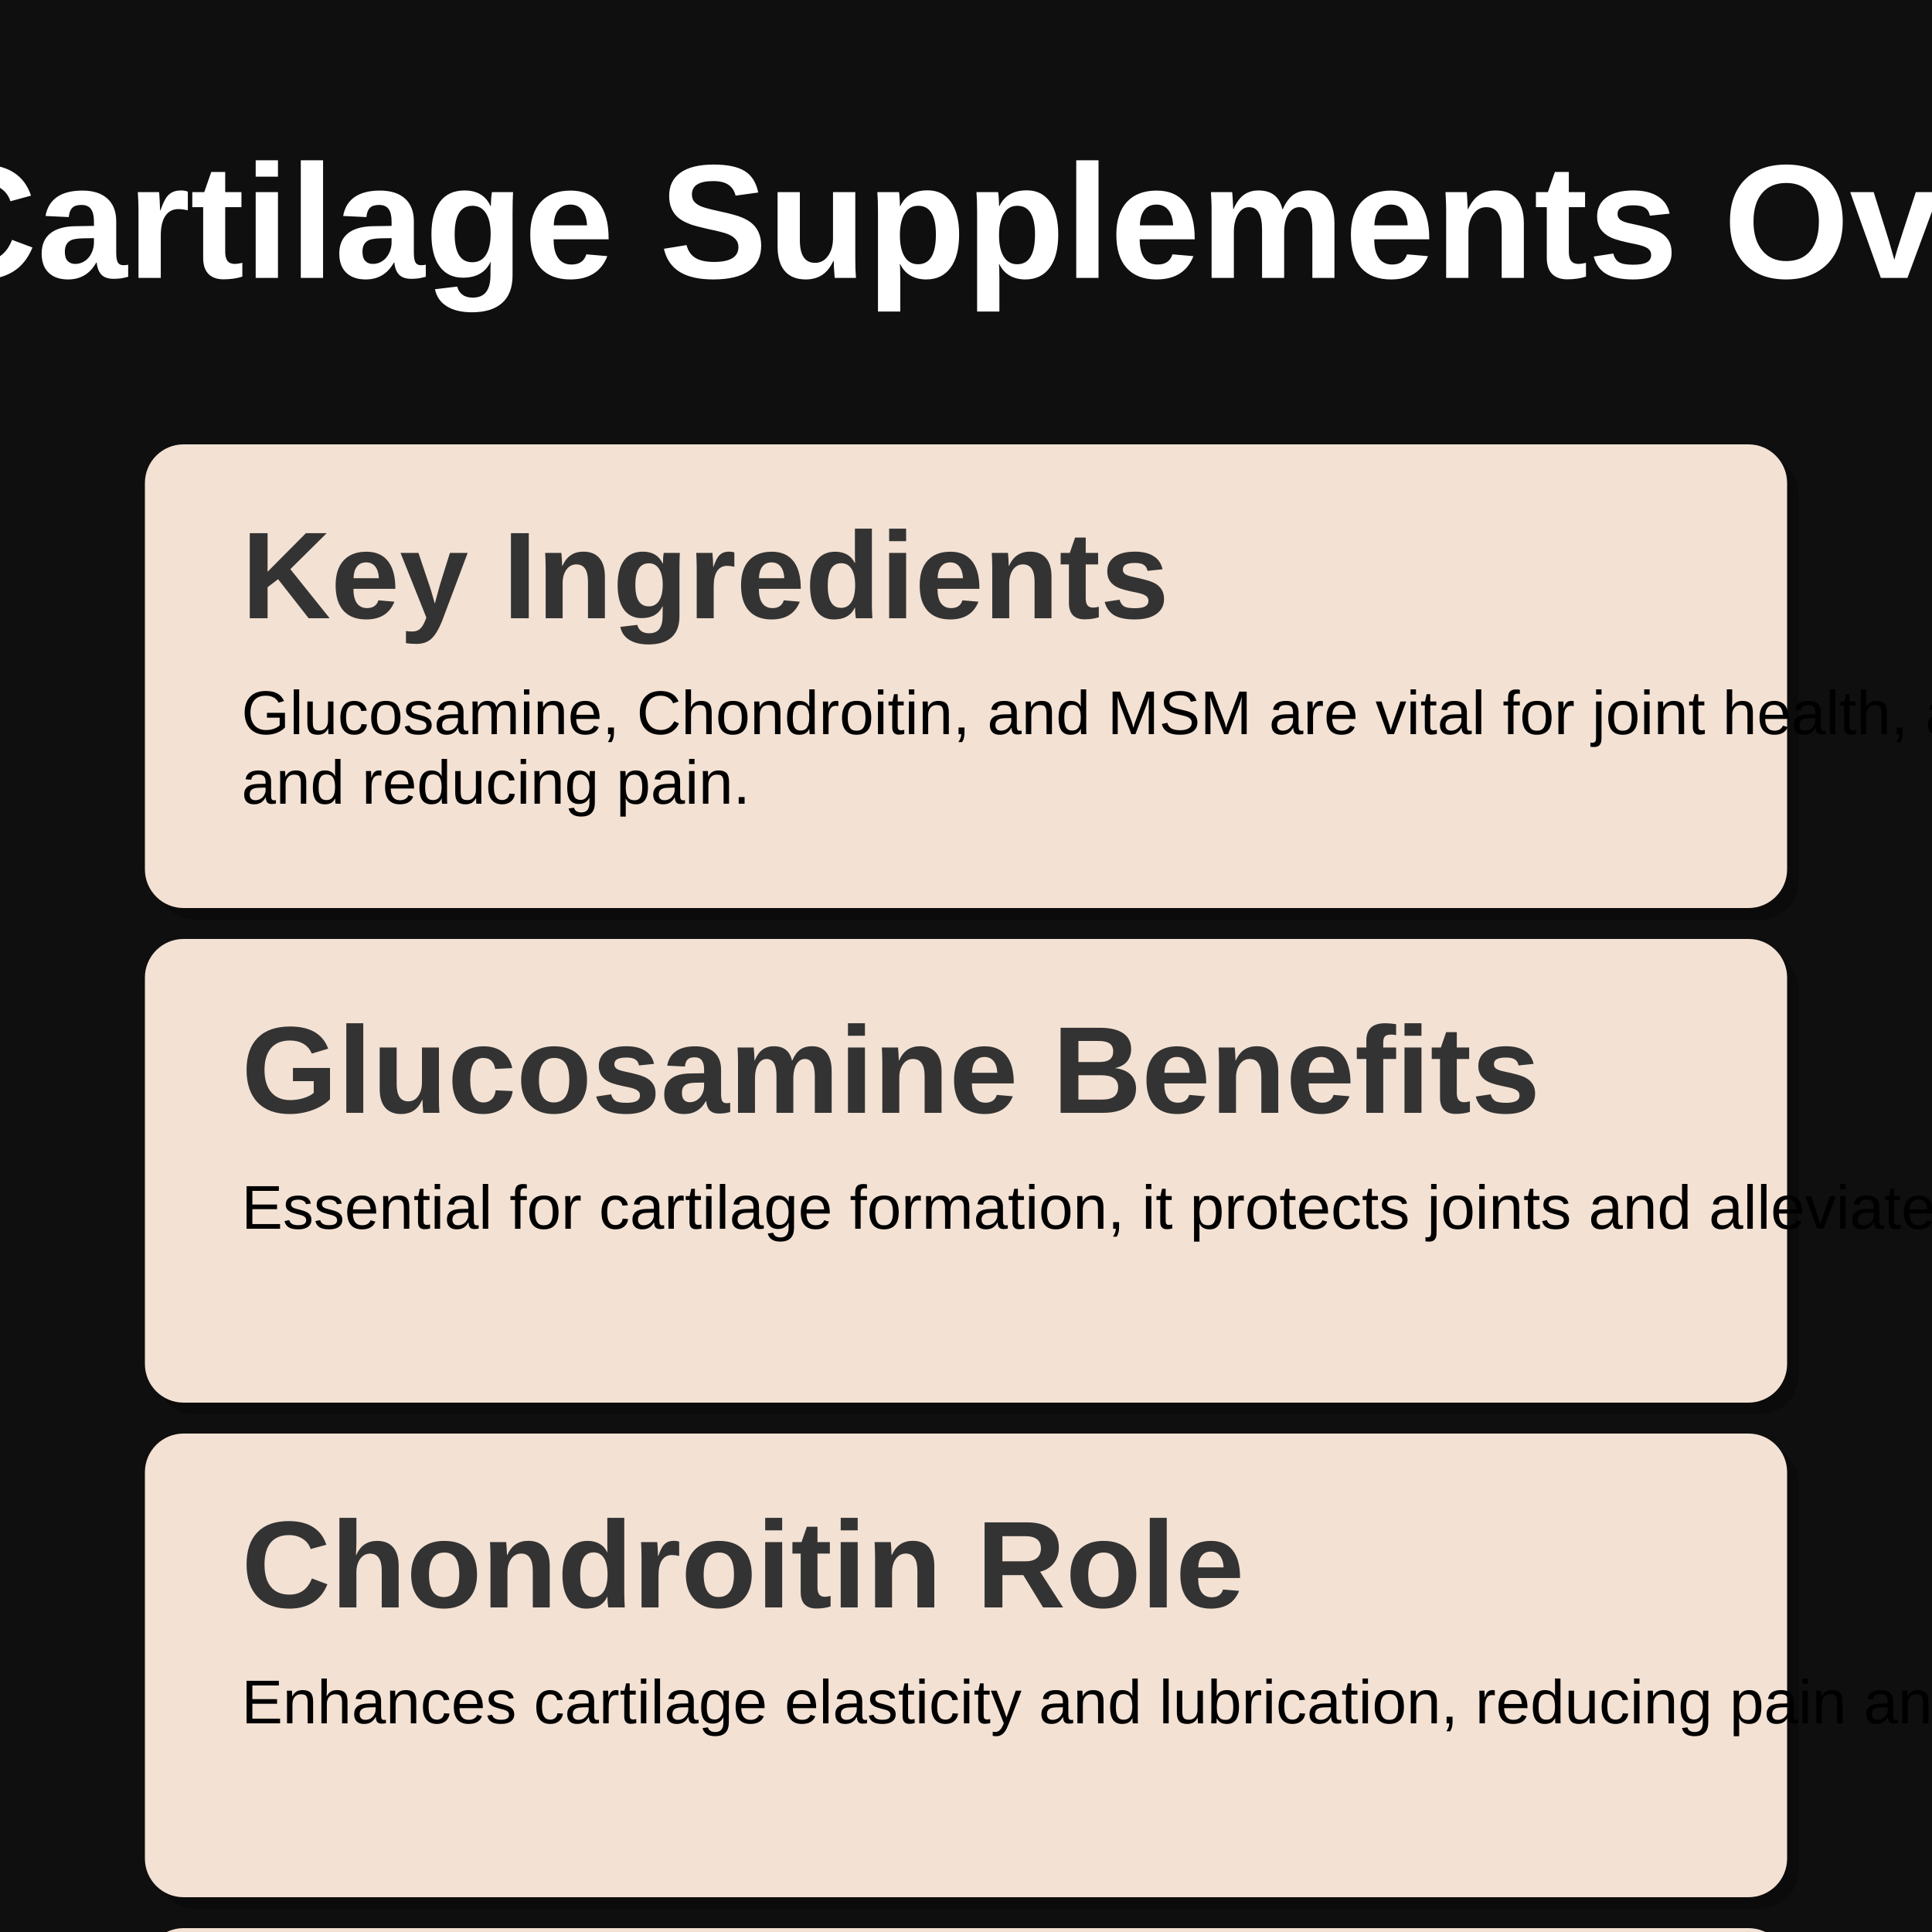
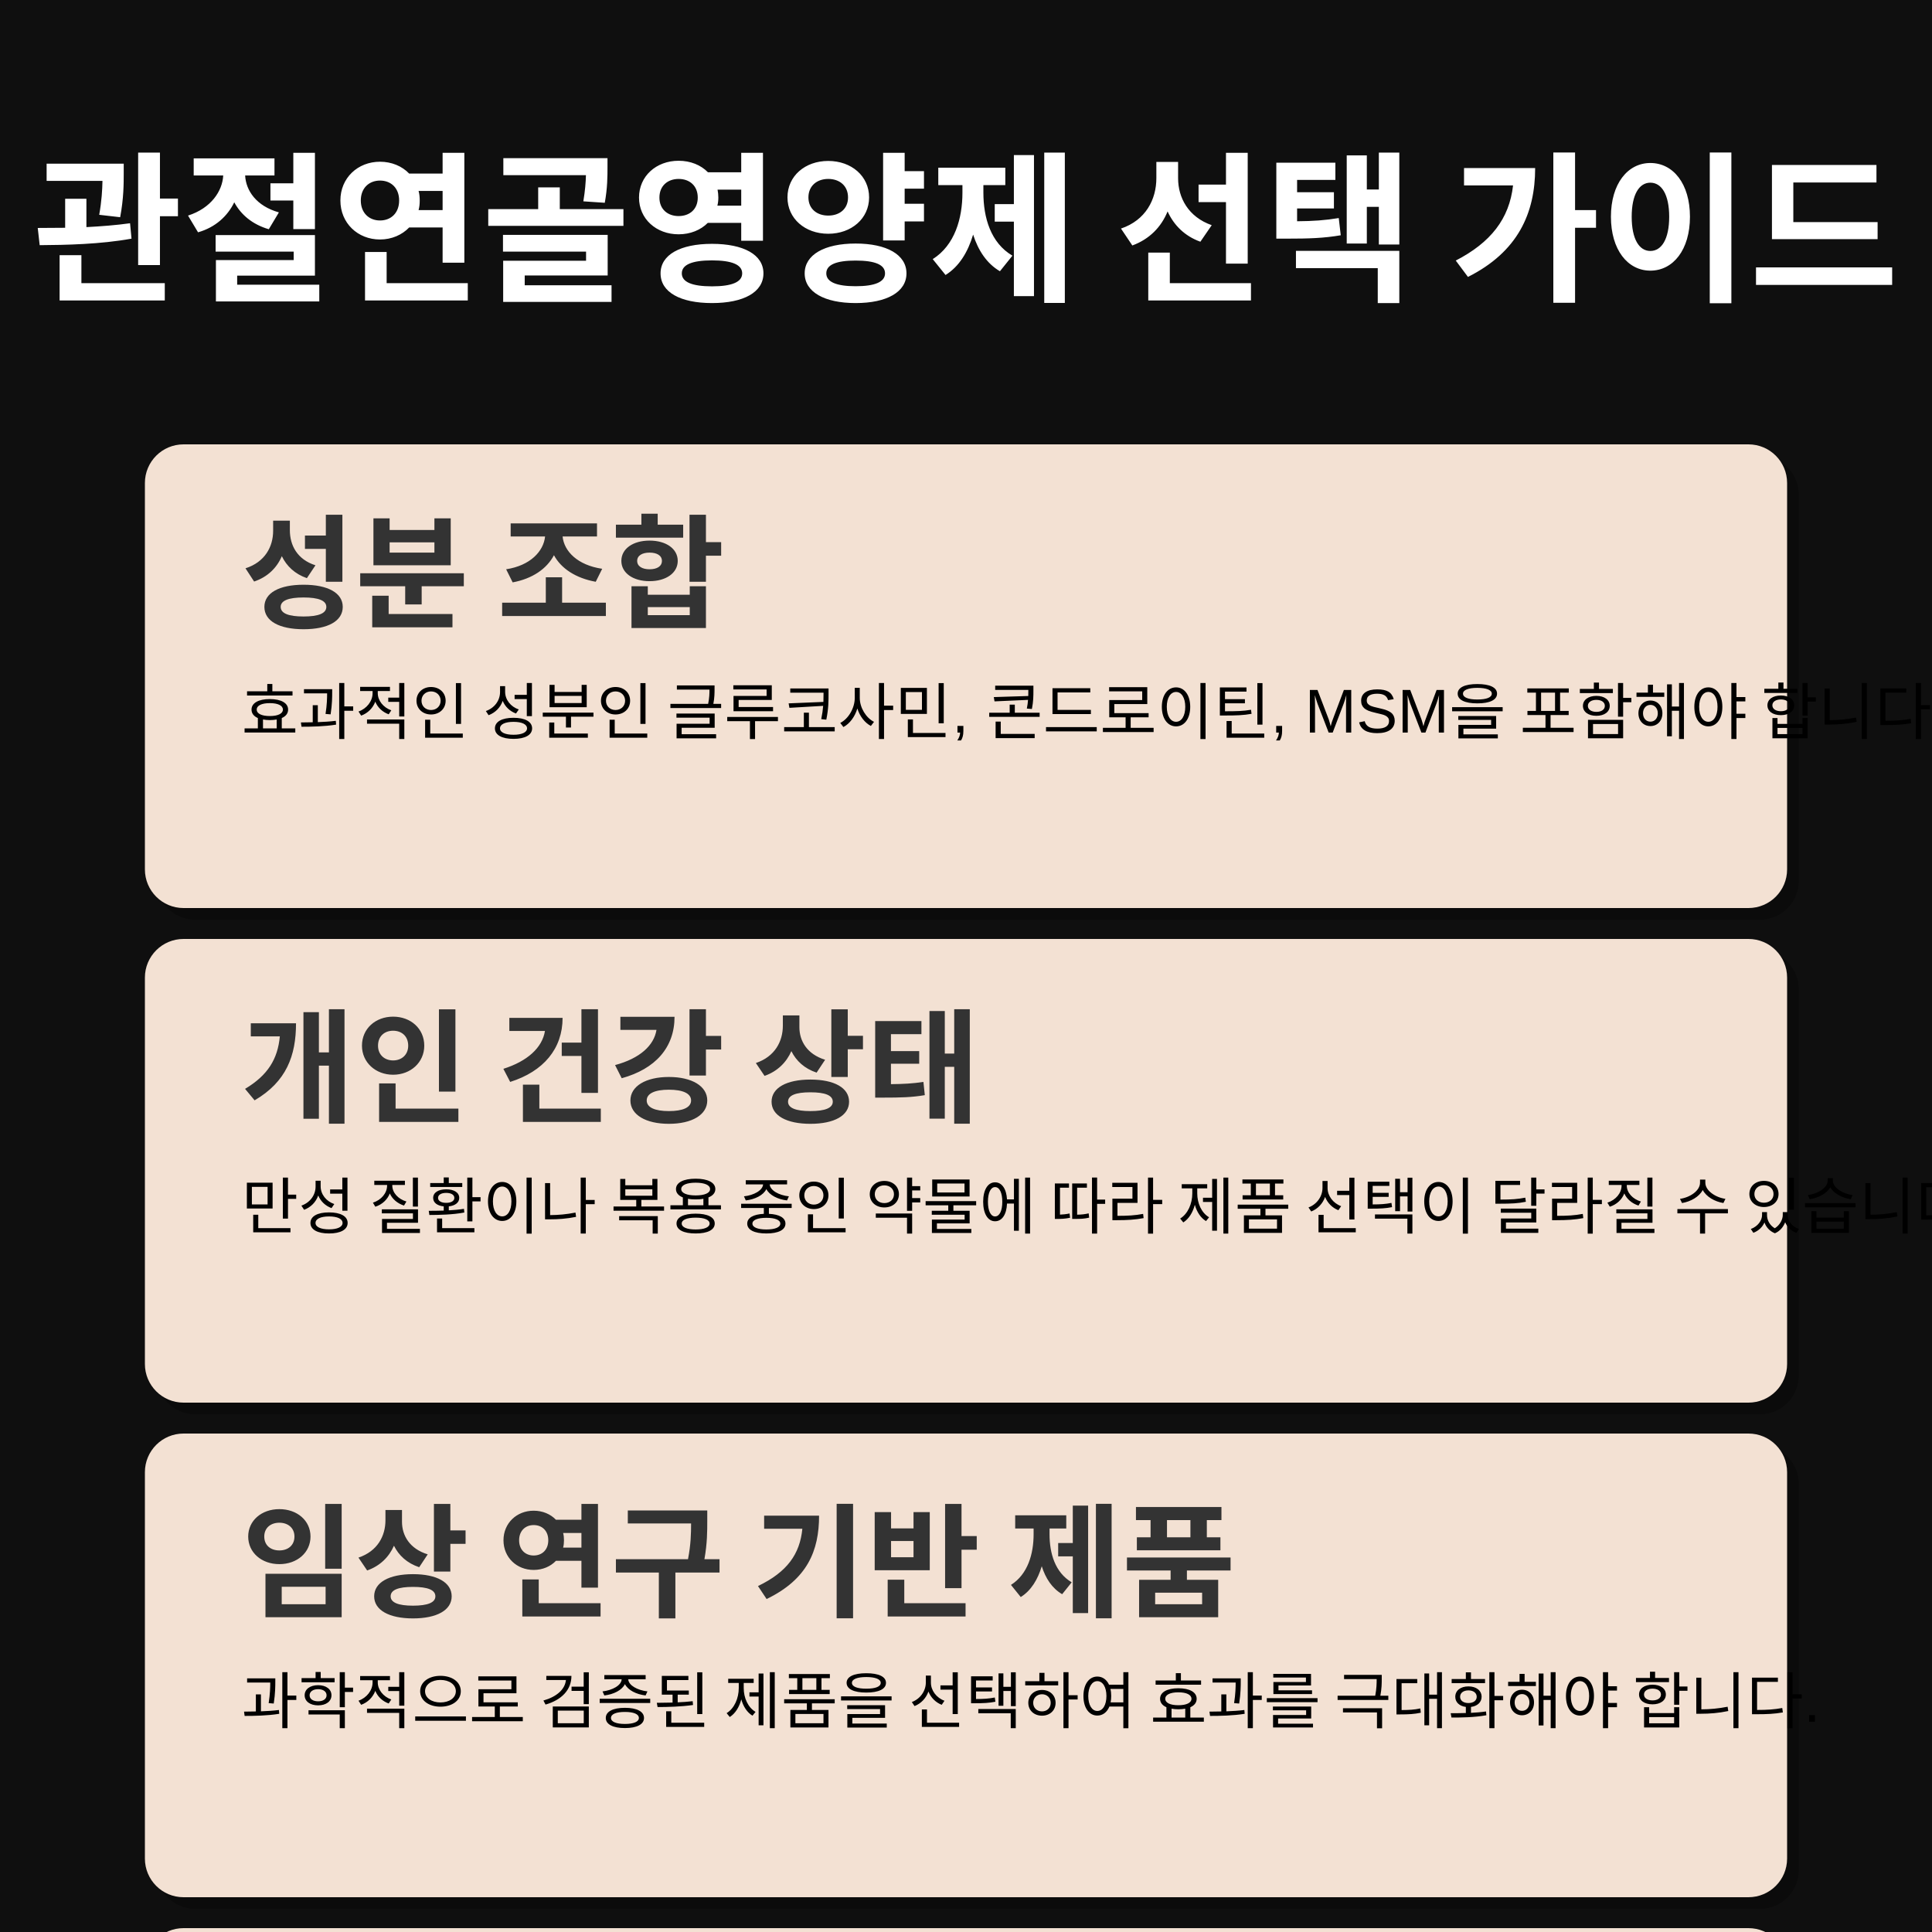
<svg xmlns="http://www.w3.org/2000/svg" baseProfile="full" height="100%" preserveAspectRatio="xMidYMid meet" version="1.1" viewBox="0 0 500 500" width="100%">
  <defs />
  <style type="text/css">
        :root {
            --base-font-size: 16px;
        }
        
        svg {
            max-width: 100%;
            height: auto; /* CSS에서는 auto 사용 가능 */
            display: block; /* 불필요한 여백 방지 */
        }
        
        .diagram-main-title {
            font-family: Arial, sans-serif;
            font-weight: bold;
            font-size: 42px;
        }

        .diagram-card-title {
            font-family: Arial, sans-serif;
            font-weight: bold;
            font-size: 32px;
        }

        .card-content {
            font-family: Arial, sans-serif;
            font-size: 24px;
        }
        
        .diagram-text {
            font-size: 16px;
        }
        
        .diagram-title {
            font-size: 24px;
        }
        
        /* 반응형 폰트 크기 */
        @media screen and (max-width: 800px) {
            .diagram-main-title { font-size: 36px; }
            .diagram-card-title { font-size: 28px; }
            .diagram-text { font-size: 14px; }
            .diagram-title { font-size: 22px; }
            .card-content { font-size: 20px; }
        }
        
        @media screen and (max-width: 600px) {
            .diagram-main-title { font-size: 30px; }
            .diagram-card-title { font-size: 24px; }
            .diagram-text { font-size: 12px; }
            .diagram-title { font-size: 20px; }
            .card-content { font-size: 16px; }
        }
        
        @media screen and (max-width: 400px) {
            .diagram-main-title { font-size: 24px; }
            .diagram-card-title { font-size: 20px; }
            .diagram-text { font-size: 10px; }
            .diagram-title { font-size: 18px; }
            .card-content { font-size: 14px; }
        }
    </style>
  <rect fill="#0f0f0f" height="500" width="500" x="0" y="0" />
  <rect fill="#0f0f0f" height="120" opacity="0.5" width="500" x="0" y="10" />
-   <text class="diagram-main-title" dominant-baseline="middle" fill="#FFFFFF" font-family="Arial" font-size="100px" font-weight="bold" text-anchor="middle" x="250.0" y="60">Joint Cartilage Supplements Overview</text>
+   <text class="diagram-main-title" dominant-baseline="middle" fill="#FFFFFF" font-family="Arial" font-size="100px" font-weight="bold" text-anchor="middle" x="250.0" y="60">관절연골영양제 선택 가이드</text>
  <rect fill="#000000" height="120" opacity="0.3" rx="10" ry="10" width="425.0" x="40.5" y="118" />
  <g>
    <rect fill="#FEEBDC" height="120" opacity="0.95" rx="10" ry="10" width="425.0" x="37.5" y="115" />
  </g>
-   <text class="diagram-card-title" fill="#333333" font-family="Arial" font-size="65px" font-weight="bold" text-anchor="start" x="62.5" y="160">Key Ingredients</text>
+   <text class="diagram-card-title" fill="#333333" font-family="Arial" font-size="65px" font-weight="bold" text-anchor="start" x="62.5" y="160">성분 조합</text>
  <g>
-     <text class="diagram-text card-content" fill="#000000" font-family="Arial" font-size="15px" font-weight="normal" text-anchor="start" x="62.5" y="190.0">Glucosamine, Chondroitin, and MSM are vital for joint health, aiding in cartilage repair</text>
-     <text class="diagram-text card-content" fill="#000000" font-family="Arial" font-size="15px" font-weight="normal" text-anchor="start" x="62.5" y="208.0">and reducing pain.</text>
+     <text class="diagram-text card-content" fill="#000000" font-family="Arial" font-size="15px" font-weight="normal" text-anchor="start" x="62.5" y="190.0">효과적인 성분인 글루코사민, 콘드로이틴, MSM을 포함해야 합니다.</text>
  </g>
  <rect fill="#000000" height="120" opacity="0.3" rx="10" ry="10" width="425.0" x="40.5" y="246" />
  <g>
    <rect fill="#FEEBDC" height="120" opacity="0.95" rx="10" ry="10" width="425.0" x="37.5" y="243" />
  </g>
-   <text class="diagram-card-title" fill="#333333" font-family="Arial" font-size="65px" font-weight="bold" text-anchor="start" x="62.5" y="288">Glucosamine Benefits</text>
+   <text class="diagram-card-title" fill="#333333" font-family="Arial" font-size="65px" font-weight="bold" text-anchor="start" x="62.5" y="288">개인 건강 상태</text>
  <g>
-     <text class="diagram-text card-content" fill="#000000" font-family="Arial" font-size="15px" font-weight="normal" text-anchor="start" x="62.5" y="318.0">Essential for cartilage formation, it protects joints and alleviates arthritis symptoms.</text>
+     <text class="diagram-text card-content" fill="#000000" font-family="Arial" font-size="15px" font-weight="normal" text-anchor="start" x="62.5" y="318.0">만성 질환이나 복용 중인 약물에 따라 제품 선택이 달라질 수 있습니다.</text>
  </g>
  <rect fill="#000000" height="120" opacity="0.3" rx="10" ry="10" width="425.0" x="40.5" y="374" />
  <g>
    <rect fill="#FEEBDC" height="120" opacity="0.95" rx="10" ry="10" width="425.0" x="37.5" y="371" />
  </g>
-   <text class="diagram-card-title" fill="#333333" font-family="Arial" font-size="65px" font-weight="bold" text-anchor="start" x="62.5" y="416">Chondroitin Role</text>
+   <text class="diagram-card-title" fill="#333333" font-family="Arial" font-size="65px" font-weight="bold" text-anchor="start" x="62.5" y="416">임상 연구 기반 제품</text>
  <g>
-     <text class="diagram-text card-content" fill="#000000" font-family="Arial" font-size="15px" font-weight="normal" text-anchor="start" x="62.5" y="446.0">Enhances cartilage elasticity and lubrication, reducing pain and preventing damage.</text>
+     <text class="diagram-text card-content" fill="#000000" font-family="Arial" font-size="15px" font-weight="normal" text-anchor="start" x="62.5" y="446.0">과학적으로 검증된 제품을 선택하여 효과를 극대화해야 합니다.</text>
  </g>
  <rect fill="#000000" height="120" opacity="0.3" rx="10" ry="10" width="425.0" x="40.5" y="502" />
  <g>
    <rect fill="#FEEBDC" height="120" opacity="0.95" rx="10" ry="10" width="425.0" x="37.5" y="499" />
  </g>
-   <text class="diagram-card-title" fill="#333333" font-family="Arial" font-size="65px" font-weight="bold" text-anchor="start" x="62.5" y="544">MSM and Additional Support</text>
+   <text class="diagram-card-title" fill="#333333" font-family="Arial" font-size="65px" font-weight="bold" text-anchor="start" x="62.5" y="544">생활습관</text>
  <g>
-     <text class="diagram-text card-content" fill="#000000" font-family="Arial" font-size="15px" font-weight="normal" text-anchor="start" x="62.5" y="574.0">Known for anti-inflammatory properties, MSM aids pain relief; vitamins and omega-3s</text>
-     <text class="diagram-text card-content" fill="#000000" font-family="Arial" font-size="15px" font-weight="normal" text-anchor="start" x="62.5" y="592.0">further enhance joint health.</text>
+     <text class="diagram-text card-content" fill="#000000" font-family="Arial" font-size="15px" font-weight="normal" text-anchor="start" x="62.5" y="574.0">규칙적인 운동과 균형 잡힌 식습관을 병행하여 건강을 유지해야 합니다.</text>
  </g>
</svg>
